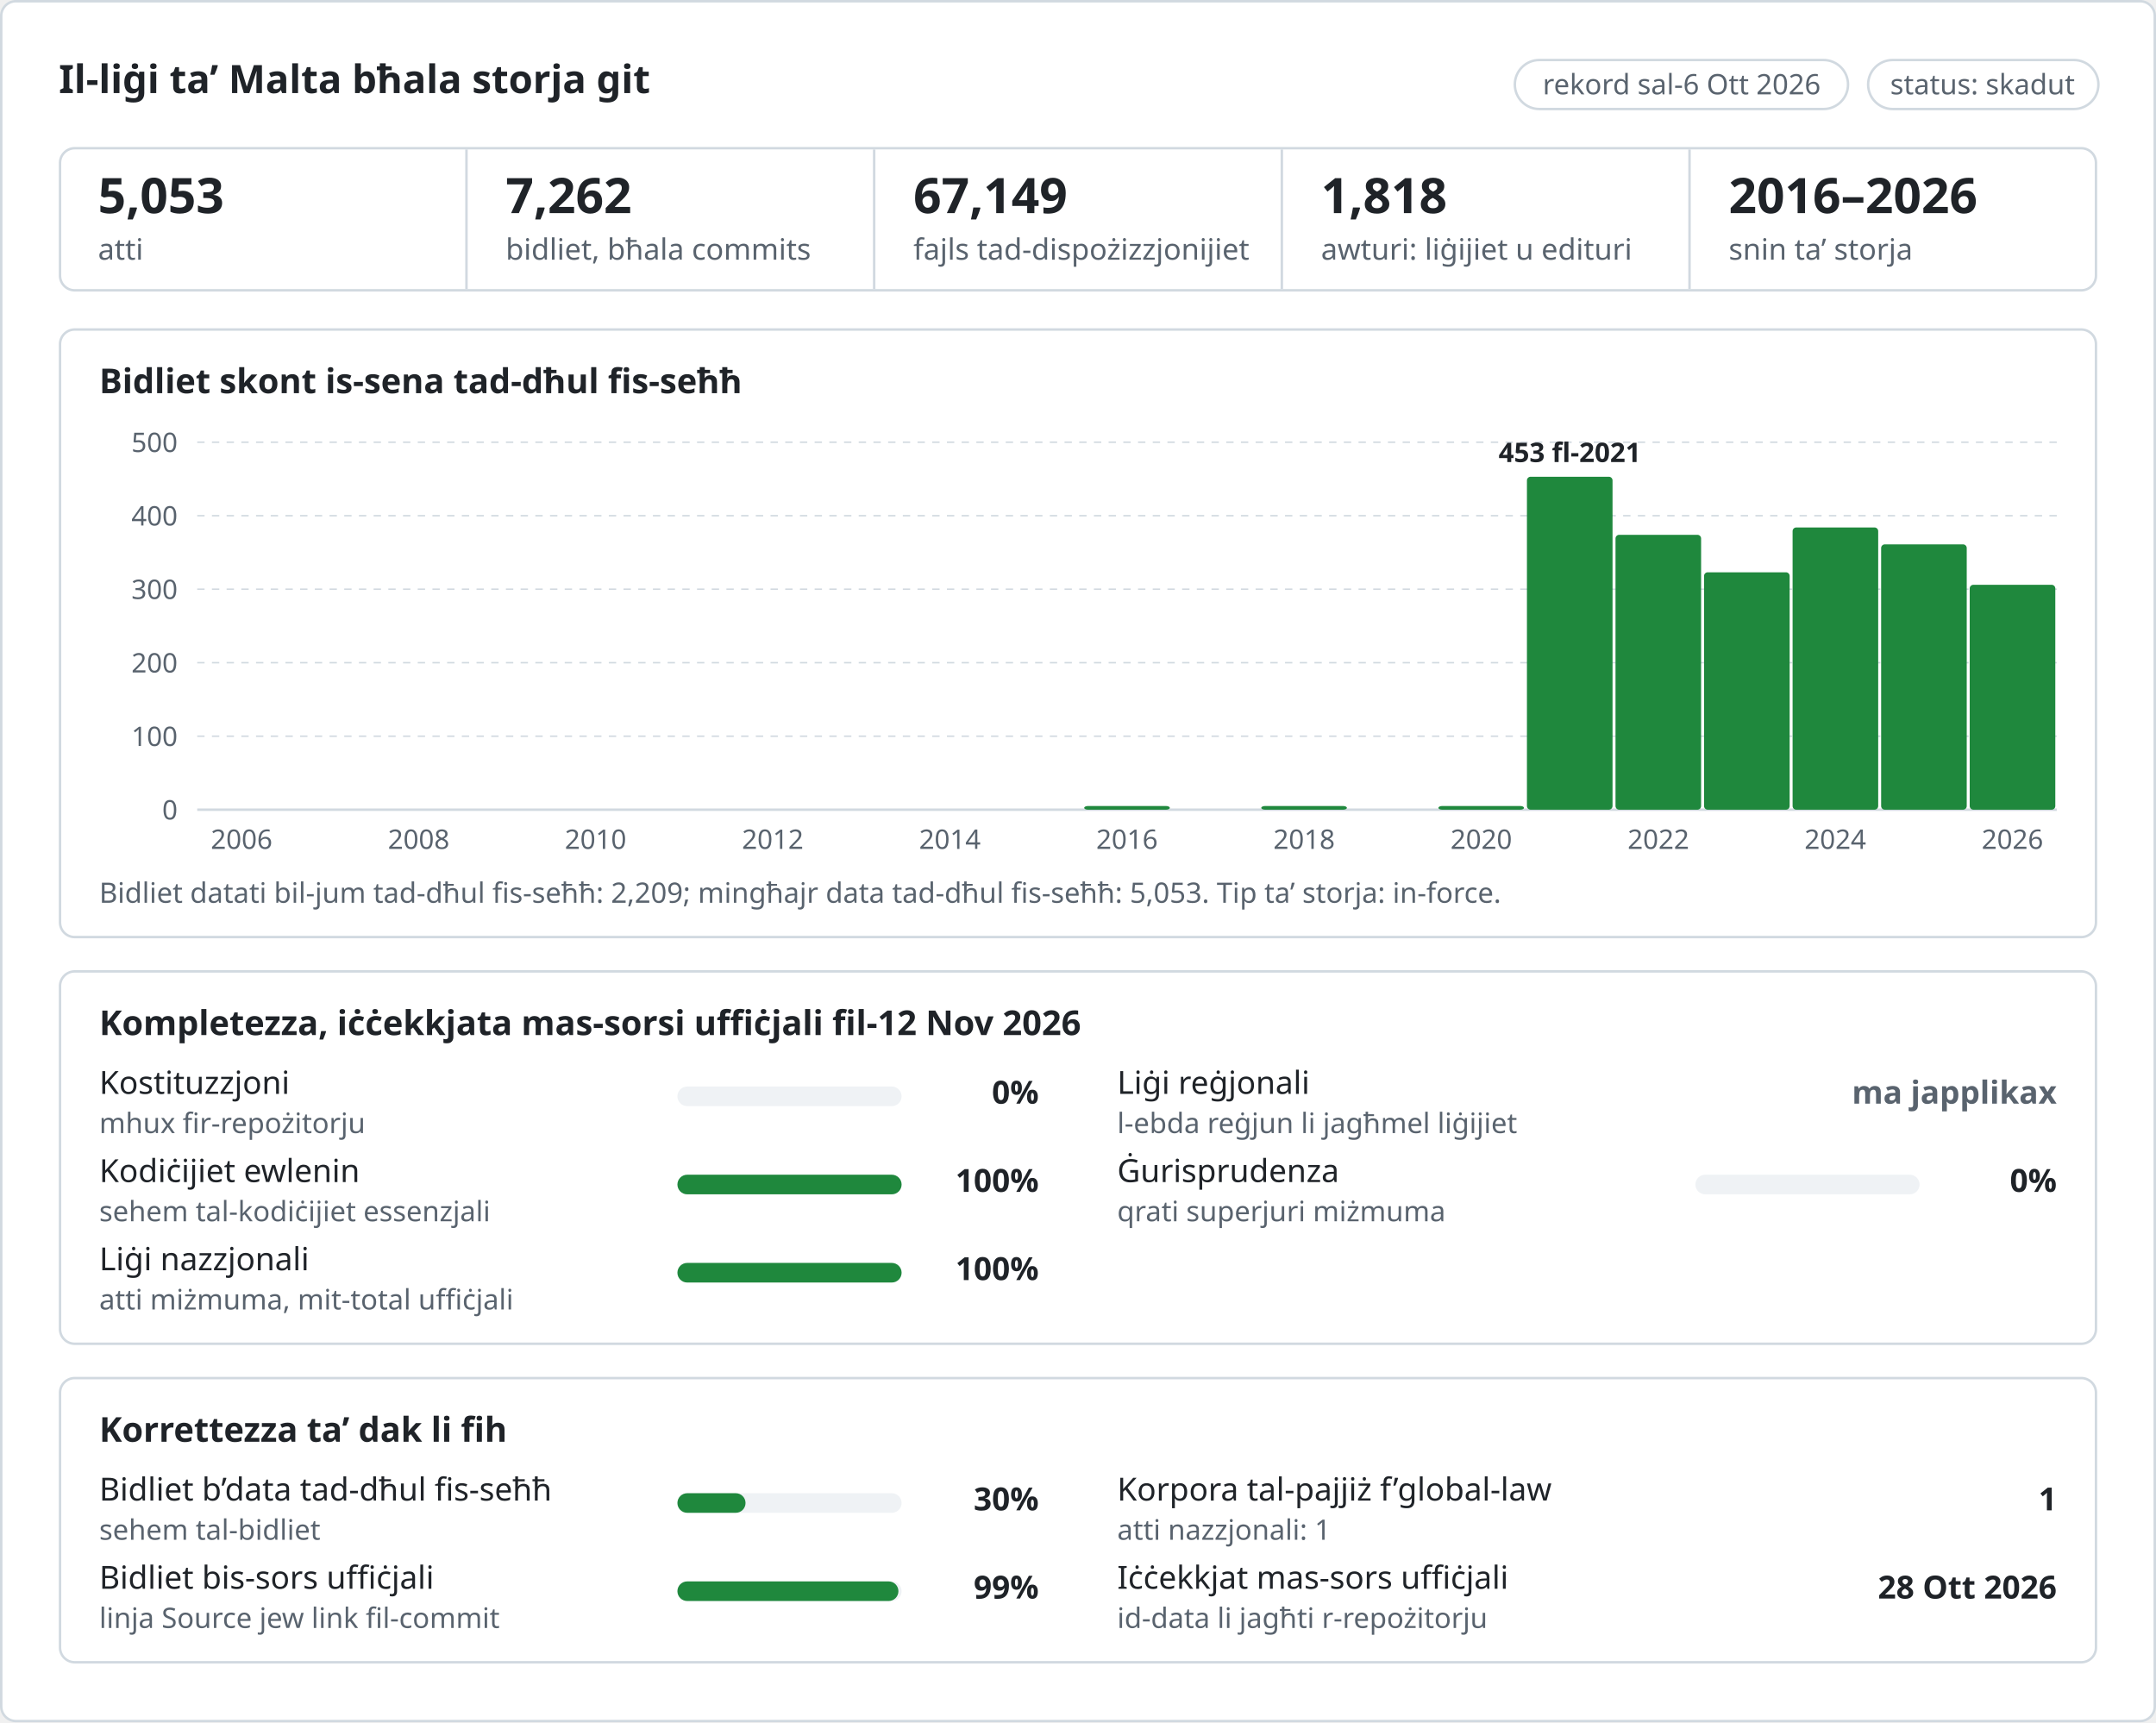
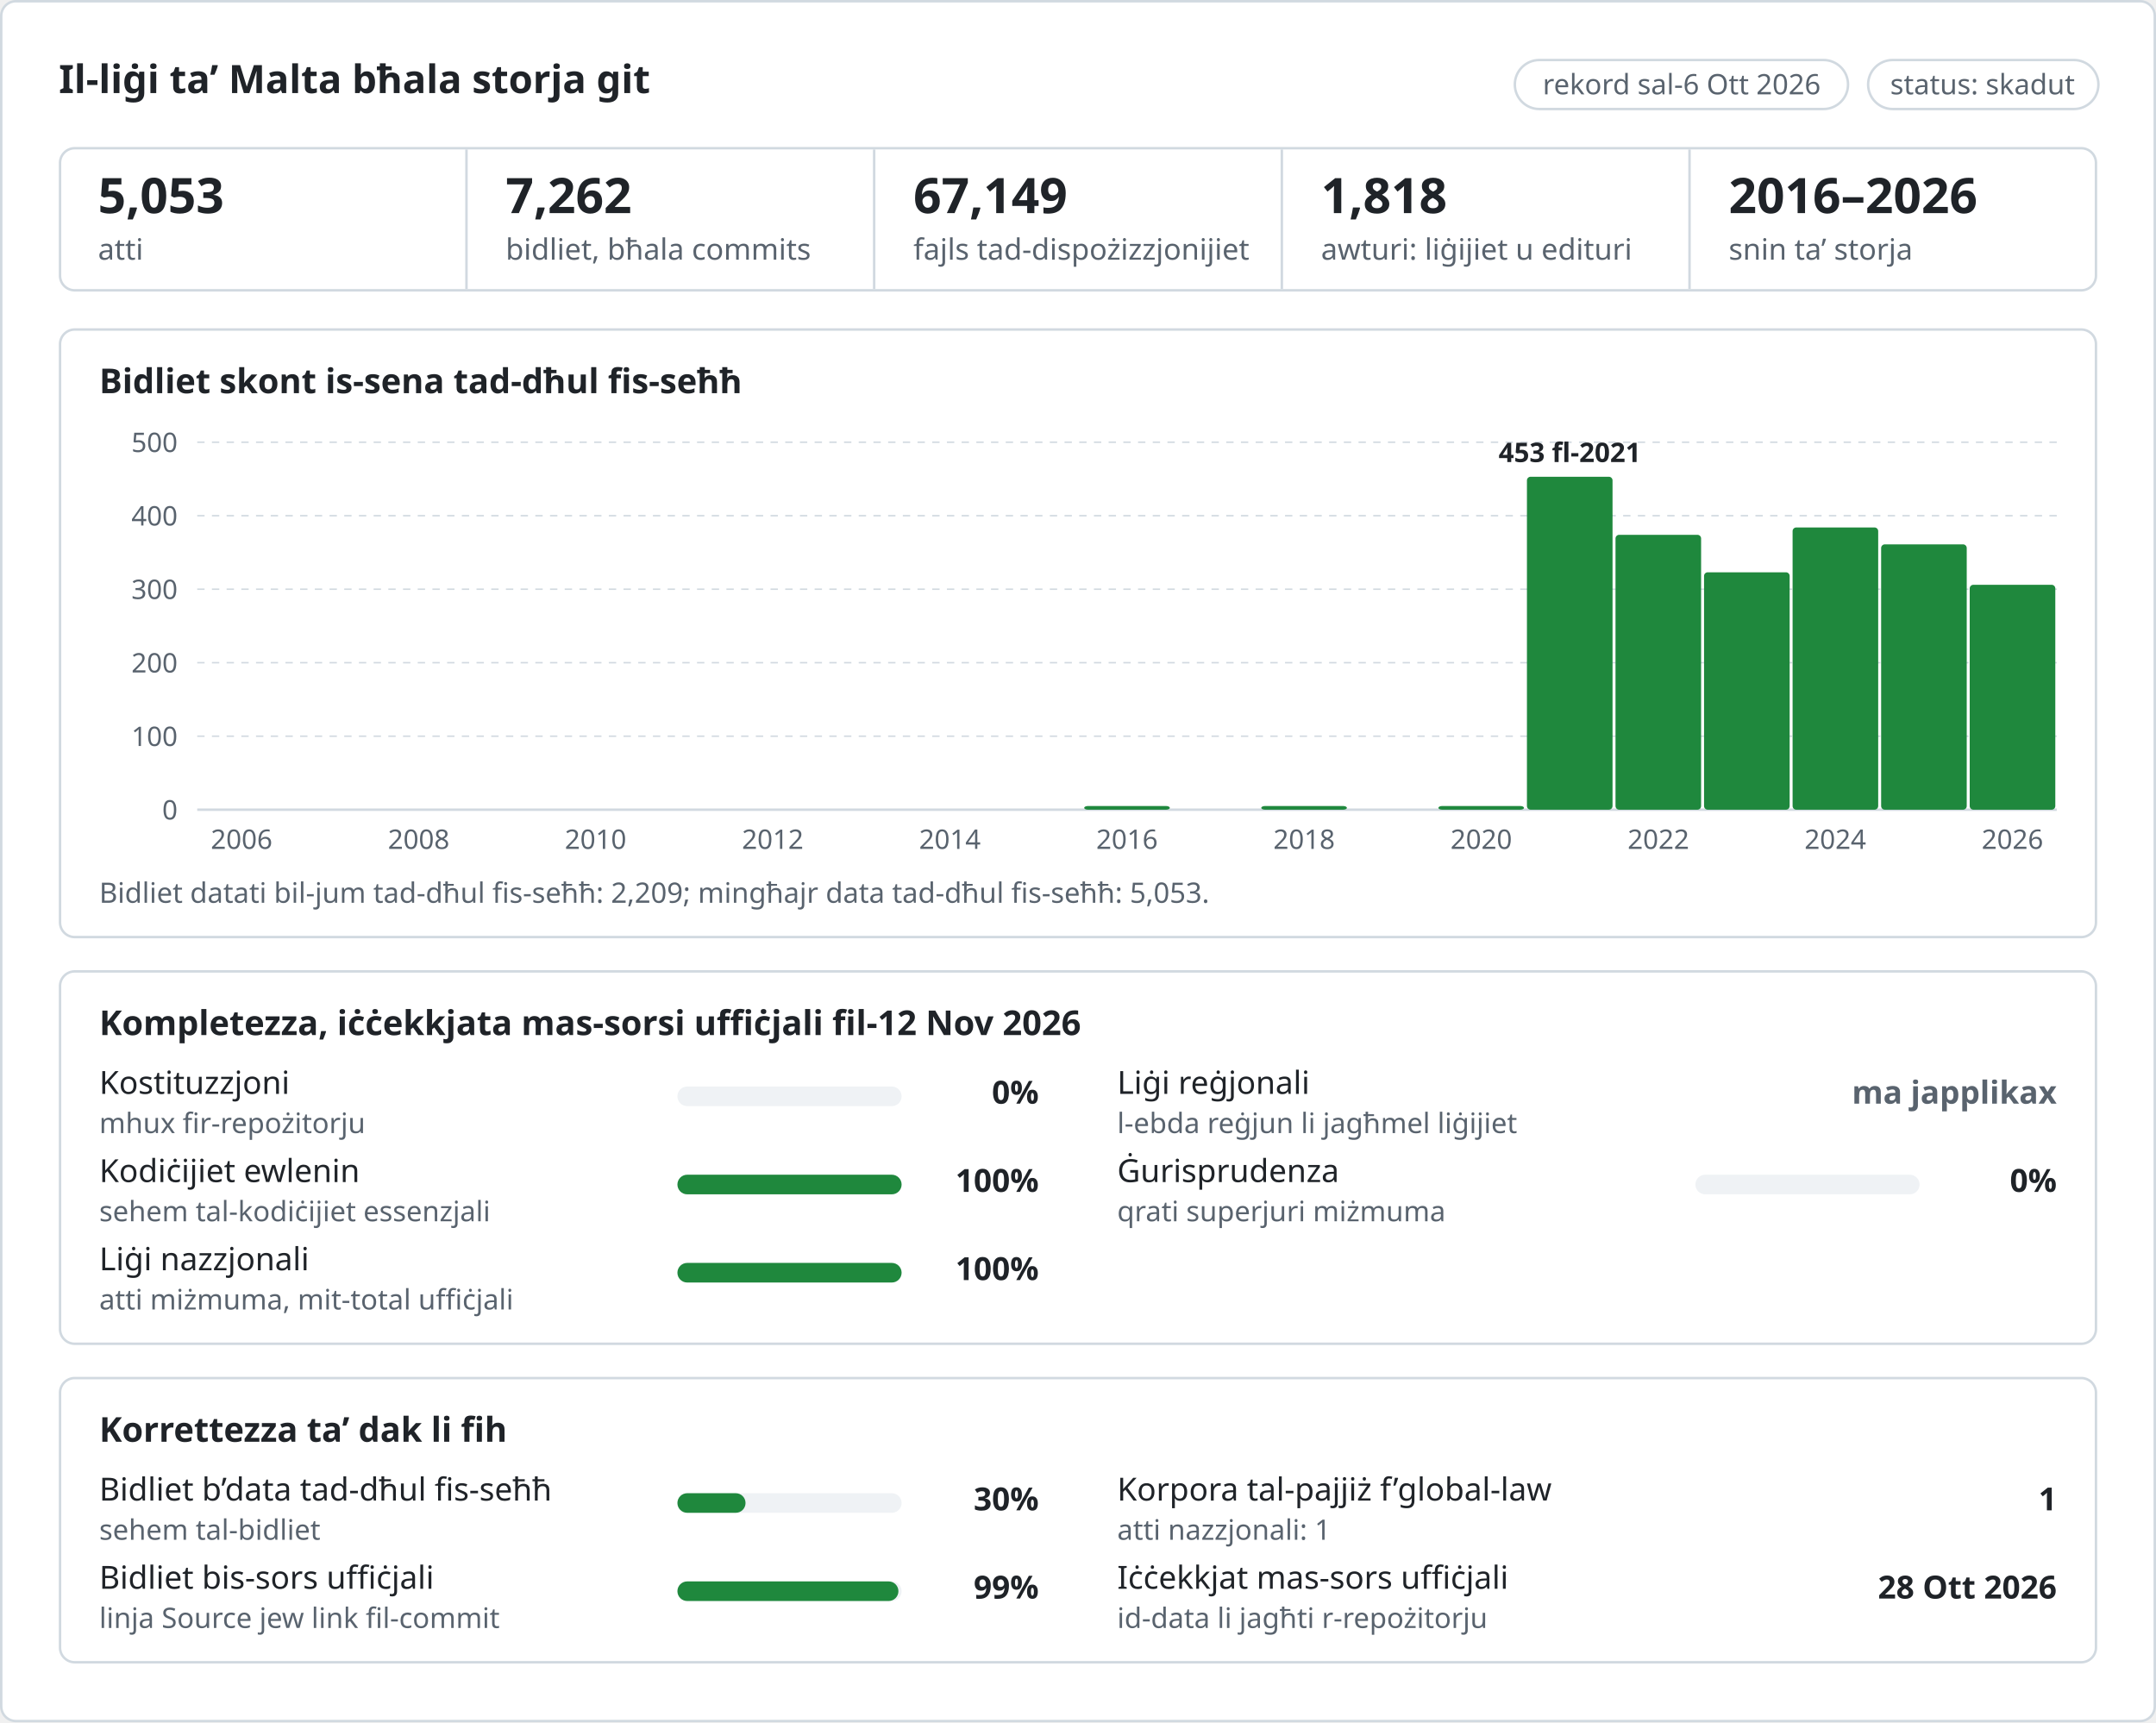
<svg xmlns="http://www.w3.org/2000/svg" width="880" height="703" viewBox="0 0 880 703" font-family="-apple-system,BlinkMacSystemFont,Segoe UI,Noto Sans,Helvetica,Arial,sans-serif">
  <rect x="0.5" y="0.5" width="879" height="702" rx="6" fill="#ffffff" stroke="#d1d9e0" />
  <text x="24" y="38" font-size="16" font-weight="600" fill="#1f2328">Il-liġi ta’ Malta bħala storja git</text>
  <rect x="618.3" y="24.5" width="136" height="20" rx="10" fill="none" stroke="#d1d9e0" />
  <text x="686.4" y="38.5" font-size="11.5" font-weight="500" text-anchor="middle" fill="#59636e">rekord sal-6 Ott 2026</text>
  <rect x="762.5" y="24.5" width="94" height="20" rx="10" fill="none" stroke="#d1d9e0" />
  <text x="809.2" y="38.5" font-size="11.5" font-weight="500" text-anchor="middle" fill="#59636e">status: skadut</text>
  <rect x="24.5" y="60.5" width="831" height="58" rx="6" fill="#ffffff" stroke="#d1d9e0" />
  <text x="40.0" y="87" font-size="20" font-weight="600" fill="#1f2328">5,053</text>
  <text x="40.0" y="106" font-size="12" fill="#59636e">atti</text>
  <line x1="190.4" y1="61" x2="190.4" y2="118" stroke="#d1d9e0" />
  <text x="206.4" y="87" font-size="20" font-weight="600" fill="#1f2328">7,262</text>
  <text x="206.4" y="106" font-size="12" fill="#59636e">bidliet, bħala commits</text>
  <line x1="356.8" y1="61" x2="356.8" y2="118" stroke="#d1d9e0" />
  <text x="372.8" y="87" font-size="20" font-weight="600" fill="#1f2328">67,149</text>
  <text x="372.8" y="106" font-size="12" fill="#59636e" textLength="142" lengthAdjust="spacingAndGlyphs">fajls tad-dispożizzjonijiet</text>
  <line x1="523.2" y1="61" x2="523.2" y2="118" stroke="#d1d9e0" />
  <text x="539.2" y="87" font-size="20" font-weight="600" fill="#1f2328">1,818</text>
  <text x="539.2" y="106" font-size="12" fill="#59636e">awturi: liġijiet u edituri</text>
  <line x1="689.6" y1="61" x2="689.6" y2="118" stroke="#d1d9e0" />
  <text x="705.6" y="87" font-size="20" font-weight="600" fill="#1f2328">2016–2026</text>
  <text x="705.6" y="106" font-size="12" fill="#59636e">snin ta’ storja</text>
  <rect x="24.5" y="134.5" width="831" height="248" rx="6" fill="#ffffff" stroke="#d1d9e0" />
  <text x="40.5" y="160.5" font-size="14" font-weight="600" fill="#1f2328">Bidliet skont is-sena tad-dħul fis-seħħ</text>
  <line x1="80.5" y1="330.5" x2="839.5" y2="330.5" stroke="#d1d9e0" stroke-width="1" />
  <text x="72.5" y="334.5" font-size="11" text-anchor="end" fill="#59636e">0</text>
  <line x1="80.5" y1="300.5" x2="839.5" y2="300.5" stroke="#d1d9e0" stroke-width="0.6" stroke-dasharray="3 3" />
  <text x="72.5" y="304.5" font-size="11" text-anchor="end" fill="#59636e">100</text>
  <line x1="80.5" y1="270.5" x2="839.5" y2="270.5" stroke="#d1d9e0" stroke-width="0.6" stroke-dasharray="3 3" />
  <text x="72.5" y="274.5" font-size="11" text-anchor="end" fill="#59636e">200</text>
  <line x1="80.5" y1="240.5" x2="839.5" y2="240.5" stroke="#d1d9e0" stroke-width="0.6" stroke-dasharray="3 3" />
  <text x="72.5" y="244.5" font-size="11" text-anchor="end" fill="#59636e">300</text>
  <line x1="80.5" y1="210.5" x2="839.5" y2="210.5" stroke="#d1d9e0" stroke-width="0.6" stroke-dasharray="3 3" />
  <text x="72.5" y="214.5" font-size="11" text-anchor="end" fill="#59636e">400</text>
  <line x1="80.5" y1="180.5" x2="839.5" y2="180.5" stroke="#d1d9e0" stroke-width="0.6" stroke-dasharray="3 3" />
  <text x="72.5" y="184.5" font-size="11" text-anchor="end" fill="#59636e">500</text>
  <text x="98.6" y="346.5" font-size="11" text-anchor="middle" fill="#59636e">2006</text>
  <text x="170.9" y="346.5" font-size="11" text-anchor="middle" fill="#59636e">2008</text>
  <text x="243.1" y="346.5" font-size="11" text-anchor="middle" fill="#59636e">2010</text>
  <text x="315.4" y="346.5" font-size="11" text-anchor="middle" fill="#59636e">2012</text>
  <text x="387.7" y="346.5" font-size="11" text-anchor="middle" fill="#59636e">2014</text>
  <rect x="442.53" y="329.0" width="34.94" height="1.5" rx="1.5" fill="#1f883d" />
  <text x="460.0" y="346.5" font-size="11" text-anchor="middle" fill="#59636e">2016</text>
  <rect x="514.81" y="329.0" width="34.94" height="1.5" rx="1.5" fill="#1f883d" />
  <text x="532.3" y="346.5" font-size="11" text-anchor="middle" fill="#59636e">2018</text>
  <rect x="587.10" y="329.0" width="34.94" height="1.5" rx="1.5" fill="#1f883d" />
  <text x="604.6" y="346.5" font-size="11" text-anchor="middle" fill="#59636e">2020</text>
  <rect x="623.24" y="194.6" width="34.94" height="135.9" rx="1.5" fill="#1f883d" />
  <text x="640.7" y="188.6" font-size="11" font-weight="600" text-anchor="middle" fill="#1f2328">453 fl-2021</text>
  <rect x="659.39" y="218.3" width="34.94" height="112.2" rx="1.5" fill="#1f883d" />
  <text x="676.9" y="346.5" font-size="11" text-anchor="middle" fill="#59636e">2022</text>
  <rect x="695.53" y="233.6" width="34.94" height="96.9" rx="1.5" fill="#1f883d" />
  <rect x="731.67" y="215.3" width="34.94" height="115.2" rx="1.5" fill="#1f883d" />
  <text x="749.1" y="346.5" font-size="11" text-anchor="middle" fill="#59636e">2024</text>
  <rect x="767.81" y="222.2" width="34.94" height="108.3" rx="1.5" fill="#1f883d" />
  <rect x="803.96" y="238.7" width="34.94" height="91.8" rx="1.5" fill="#1f883d" />
  <text x="821.4" y="346.5" font-size="11" text-anchor="middle" fill="#59636e">2026</text>
-   <text x="40.5" y="368.5" font-size="11.5" fill="#59636e">Bidliet datati bil-jum tad-dħul fis-seħħ: 2,209; mingħajr data tad-dħul fis-seħħ: 5,053. Tip ta’ storja: in-force.</text>
+   <text x="40.5" y="368.5" font-size="11.5" fill="#59636e">Bidliet datati bil-jum tad-dħul fis-seħħ: 2,209; mingħajr data tad-dħul fis-seħħ: 5,053.</text>
  <rect x="24.5" y="396.5" width="831" height="152" rx="6" fill="#ffffff" stroke="#d1d9e0" />
  <text x="40.5" y="422.5" font-size="14" font-weight="600" fill="#1f2328">Kompletezza, iċċekkjata mas-sorsi uffiċjali fil-12 Nov 2026</text>
  <text x="40.5" y="446.5" font-size="13" fill="#1f2328">Kostituzzjoni</text>
  <text x="40.5" y="462.5" font-size="11.5" fill="#59636e">mhux fir-repożitorju</text>
  <g>
    <rect x="276.5" y="443.5" width="91.5" height="8" rx="4" fill="#eff2f5" />
  </g>
  <text x="424.0" y="450.5" font-size="13" font-weight="600" text-anchor="end" fill="#1f2328">0%</text>
  <text x="40.5" y="482.5" font-size="13" fill="#1f2328">Kodiċijiet ewlenin</text>
  <text x="40.5" y="498.5" font-size="11.5" fill="#59636e">sehem tal-kodiċijiet essenzjali</text>
  <g>
    <rect x="276.5" y="479.5" width="91.5" height="8" rx="4" fill="#eff2f5" />
    <rect x="276.5" y="479.5" width="91.5" height="8" rx="4" fill="#1f883d" />
  </g>
  <text x="424.0" y="486.5" font-size="13" font-weight="600" text-anchor="end" fill="#1f2328">100%</text>
  <text x="40.5" y="518.5" font-size="13" fill="#1f2328">Liġi nazzjonali</text>
  <text x="40.5" y="534.5" font-size="11.5" fill="#59636e">atti miżmuma, mit-total uffiċjali</text>
  <g>
    <rect x="276.5" y="515.5" width="91.5" height="8" rx="4" fill="#eff2f5" />
    <rect x="276.5" y="515.5" width="91.5" height="8" rx="4" fill="#1f883d" />
  </g>
  <text x="424.0" y="522.5" font-size="13" font-weight="600" text-anchor="end" fill="#1f2328">100%</text>
  <text x="456.0" y="446.5" font-size="13" fill="#1f2328">Liġi reġjonali</text>
  <text x="456.0" y="462.5" font-size="11.5" fill="#59636e">l-ebda reġjun li jagħmel liġijiet</text>
  <text x="839.5" y="450.5" font-size="13" font-weight="600" text-anchor="end" fill="#59636e">ma japplikax</text>
  <text x="456.0" y="482.5" font-size="13" fill="#1f2328">Ġurisprudenza</text>
  <text x="456.0" y="498.5" font-size="11.5" fill="#59636e">qrati superjuri miżmuma</text>
  <g>
    <rect x="692.0" y="479.5" width="91.5" height="8" rx="4" fill="#eff2f5" />
  </g>
  <text x="839.5" y="486.5" font-size="13" font-weight="600" text-anchor="end" fill="#1f2328">0%</text>
  <rect x="24.5" y="562.5" width="831" height="116" rx="6" fill="#ffffff" stroke="#d1d9e0" />
  <text x="40.5" y="588.5" font-size="14" font-weight="600" fill="#1f2328">Korrettezza ta’ dak li fih</text>
  <text x="40.5" y="612.5" font-size="13" fill="#1f2328">Bidliet b’data tad-dħul fis-seħħ</text>
  <text x="40.5" y="628.5" font-size="11.5" fill="#59636e">sehem tal-bidliet</text>
  <g>
    <rect x="276.5" y="609.5" width="91.5" height="8" rx="4" fill="#eff2f5" />
    <rect x="276.5" y="609.5" width="27.8" height="8" rx="4" fill="#1f883d" />
  </g>
  <text x="424.0" y="616.5" font-size="13" font-weight="600" text-anchor="end" fill="#1f2328">30%</text>
  <text x="40.5" y="648.5" font-size="13" fill="#1f2328">Bidliet bis-sors uffiċjali</text>
  <text x="40.5" y="664.5" font-size="11.5" fill="#59636e">linja Source jew link fil-commit</text>
  <g>
    <rect x="276.5" y="645.5" width="91.5" height="8" rx="4" fill="#eff2f5" />
    <rect x="276.5" y="645.5" width="90.2" height="8" rx="4" fill="#1f883d" />
  </g>
  <text x="424.0" y="652.5" font-size="13" font-weight="600" text-anchor="end" fill="#1f2328">99%</text>
  <text x="456.0" y="612.5" font-size="13" fill="#1f2328">Korpora tal-pajjiż f’global-law</text>
  <text x="456.0" y="628.5" font-size="11.5" fill="#59636e">atti nazzjonali: 1</text>
  <text x="839.5" y="616.5" font-size="13" font-weight="600" text-anchor="end" fill="#1f2328">1</text>
  <text x="456.0" y="648.5" font-size="13" fill="#1f2328">Iċċekkjat mas-sors uffiċjali</text>
  <text x="456.0" y="664.5" font-size="11.5" fill="#59636e">id-data li jagħti r-repożitorju</text>
  <text x="839.5" y="652.5" font-size="13" font-weight="600" text-anchor="end" fill="#1f2328">28 Ott 2026</text>
</svg>
